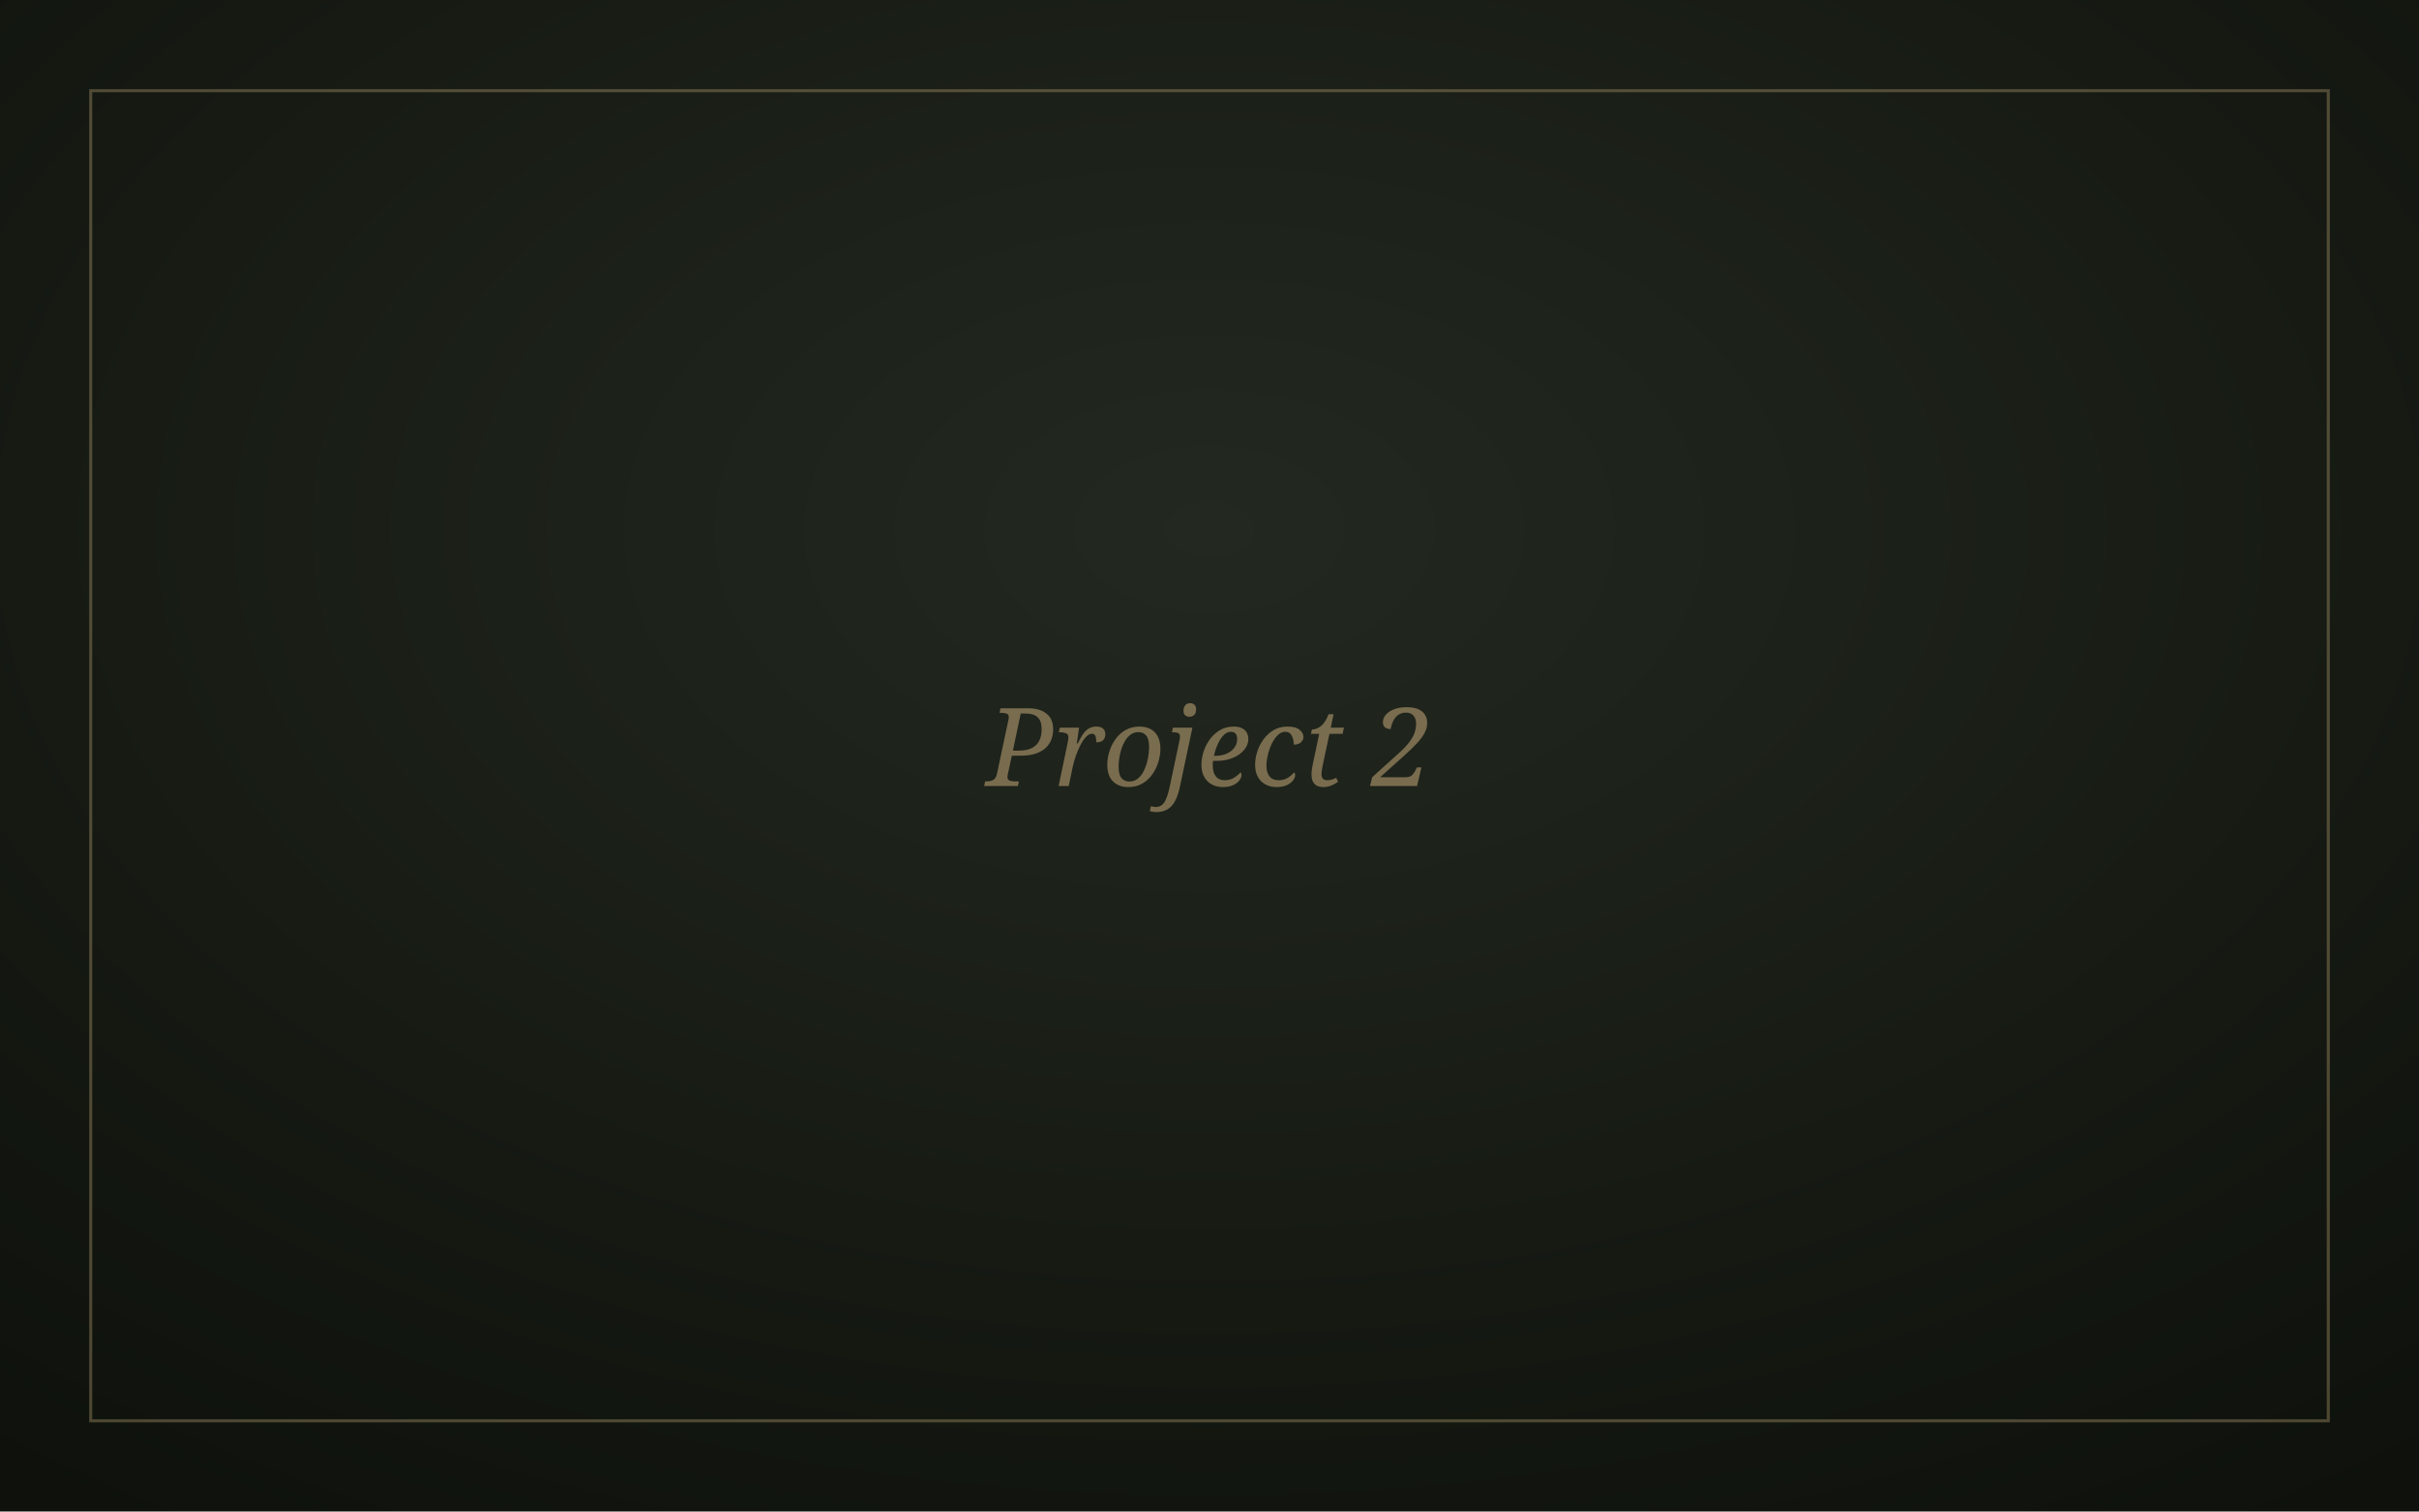
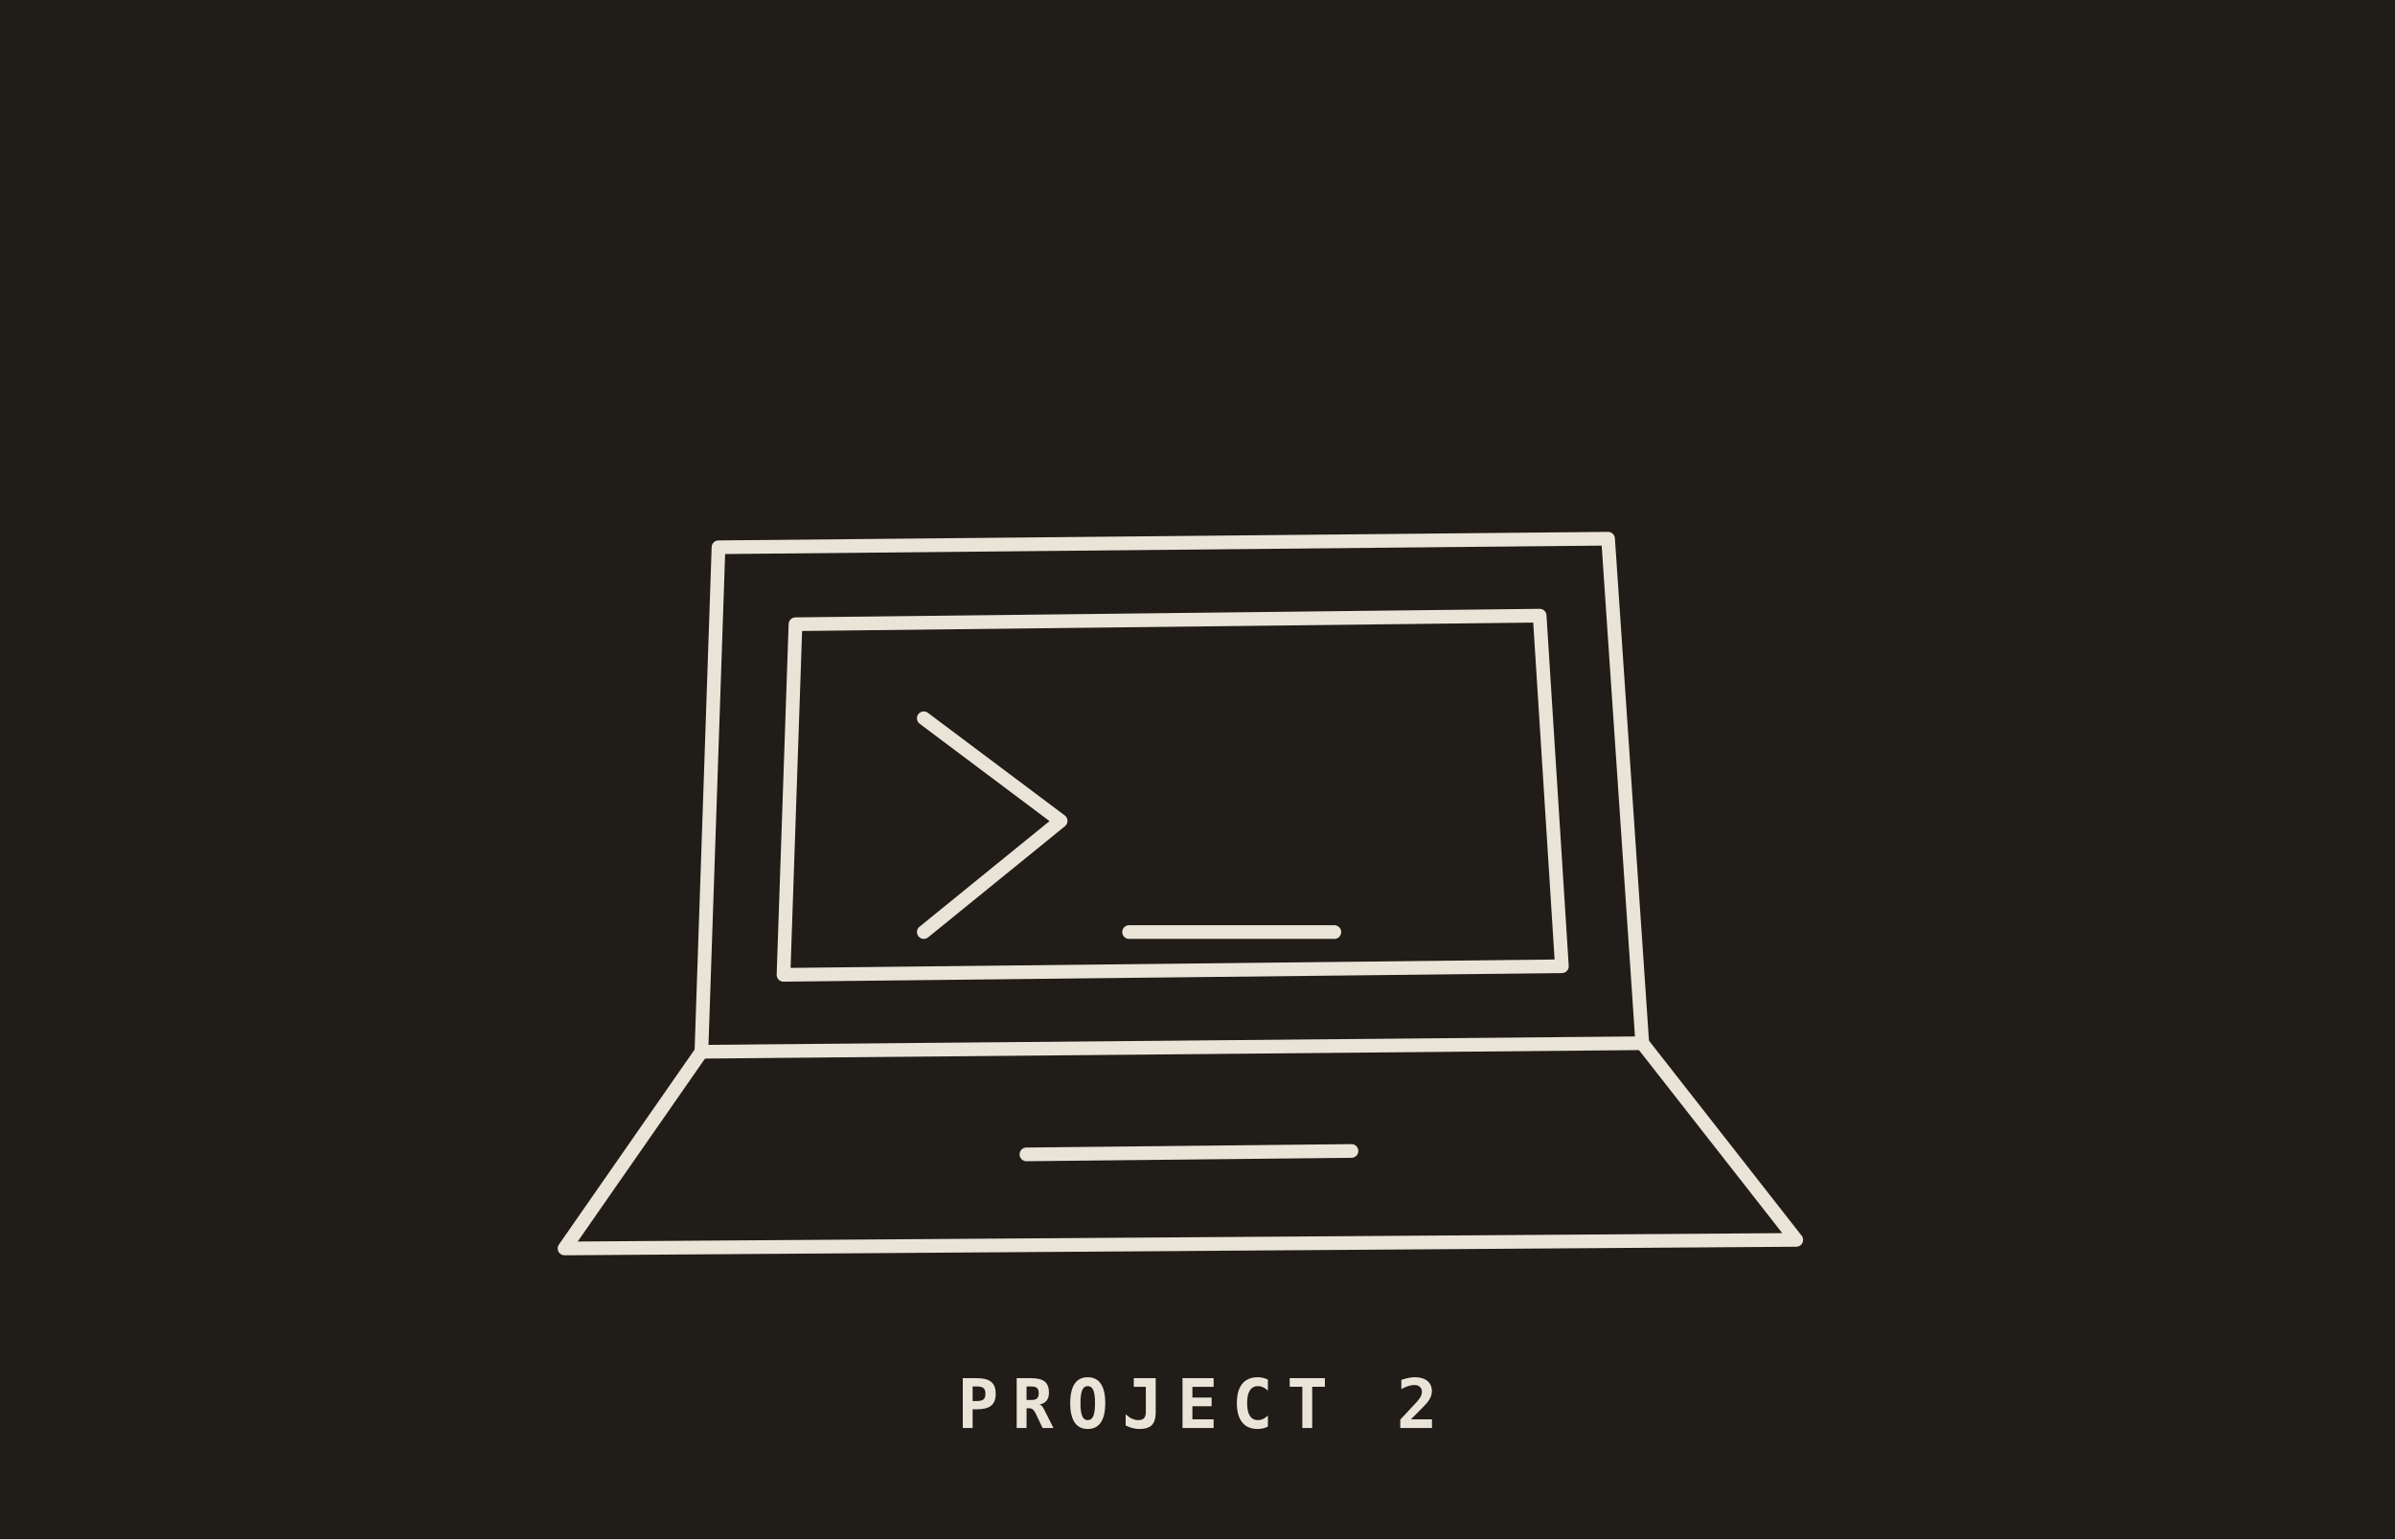
- <svg xmlns="http://www.w3.org/2000/svg" width="1600" height="1000" viewBox="0 0 1600 1000">
-   <defs>
-     <radialGradient id="g" cx="50%" cy="35%" r="80%">
-       <stop offset="0%" stop-color="#232920" />
-       <stop offset="60%" stop-color="#161a13" />
-       <stop offset="100%" stop-color="#0e110c" />
-     </radialGradient>
-   </defs>
-   <rect width="1600" height="1000" fill="url(#g)" />
-   <rect x="60" y="60" width="1480" height="880" fill="none" stroke="#c2a878" stroke-opacity="0.35" stroke-width="2" />
-   <text x="800" y="520" text-anchor="middle" font-family="Georgia, serif" font-size="72" fill="#c2a878" fill-opacity="0.55" font-style="italic">Project 2</text>
+ <svg xmlns="http://www.w3.org/2000/svg" width="1400" height="900" viewBox="0 0 1400 900">
+   <rect width="1400" height="900" fill="#201d18" />
+   <g fill="none" stroke="#eae4d8" stroke-width="8" stroke-linecap="round" stroke-linejoin="round">
+     <path d="M420 320 L 940 315 L 960 610 L 410 615 Z" />
+     <path d="M465 365 L 900 360 L 913 565 L 458 570 Z" />
+     <path d="M410 615 L 330 730 L 1050 725 L 960 610" />
+     <path d="M600 675 L 790 673" />
+     <path d="M540 420 L 620 480 L 540 545" />
+     <path d="M660 545 L 780 545" />
+   </g>
+   <text x="700" y="835" text-anchor="middle" font-family="monospace" font-size="40" fill="#eae4d8" font-weight="bold" letter-spacing="8">PROJECT 2</text>
</svg>
